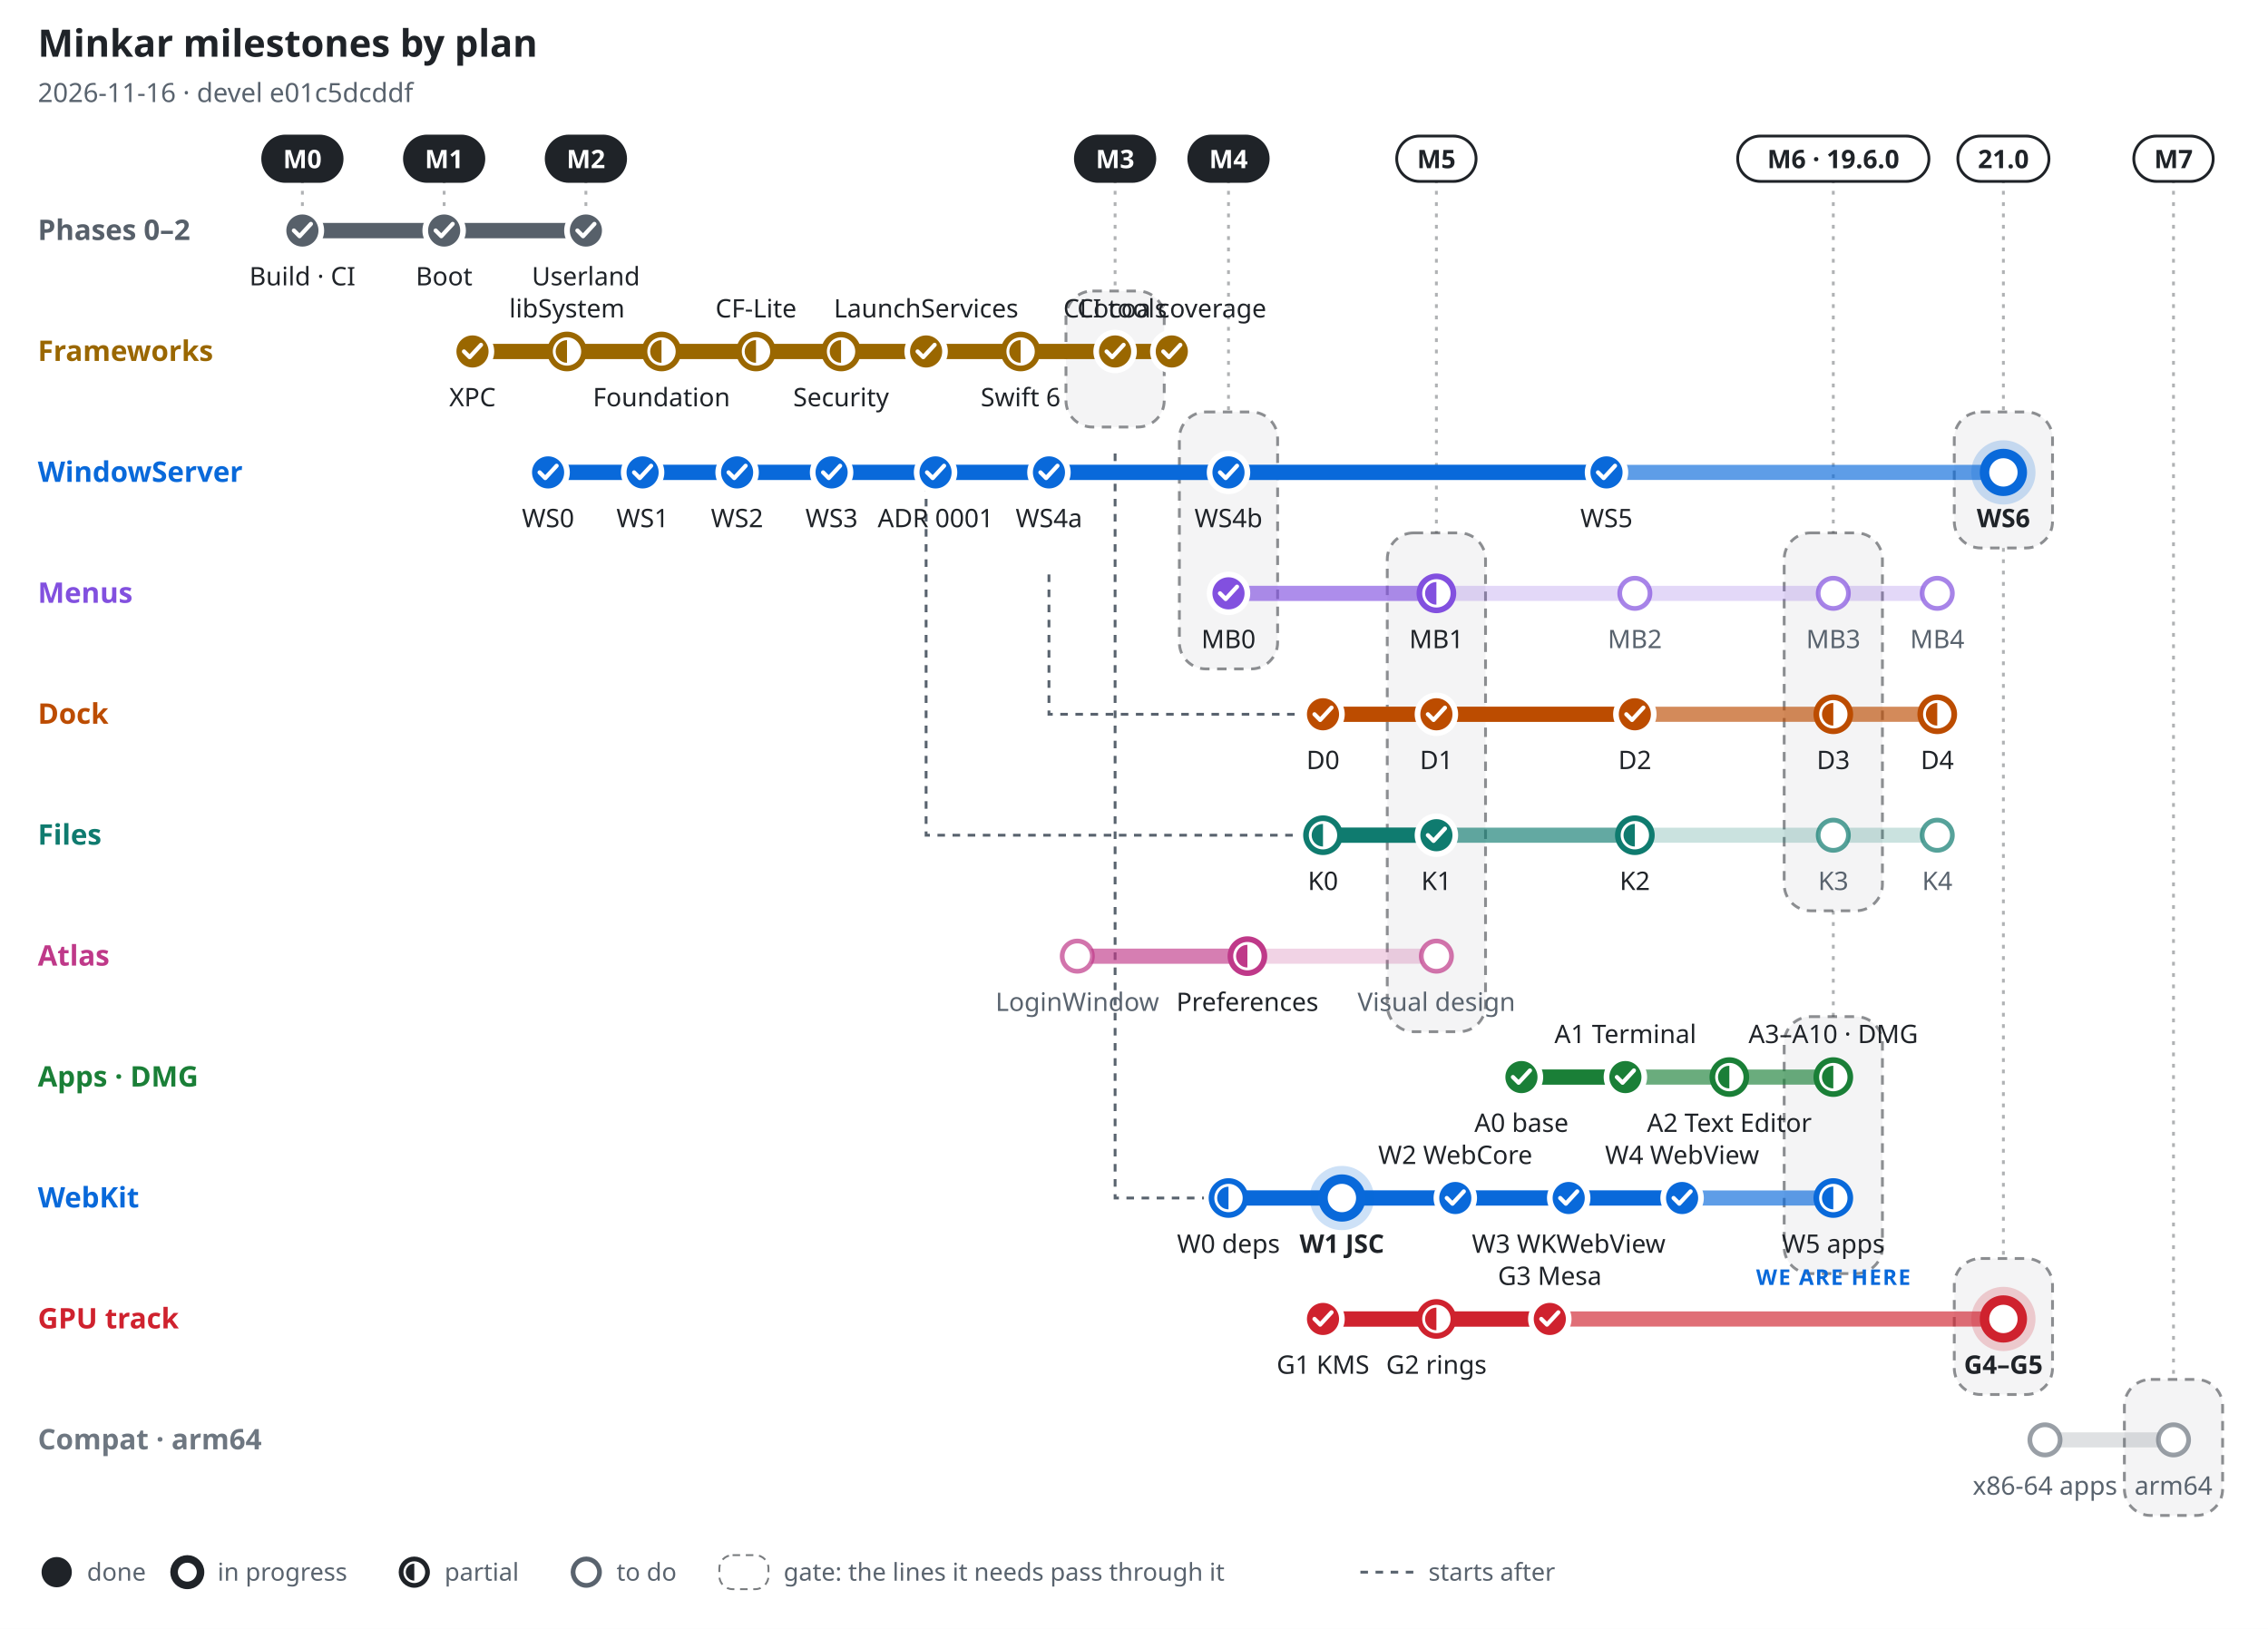
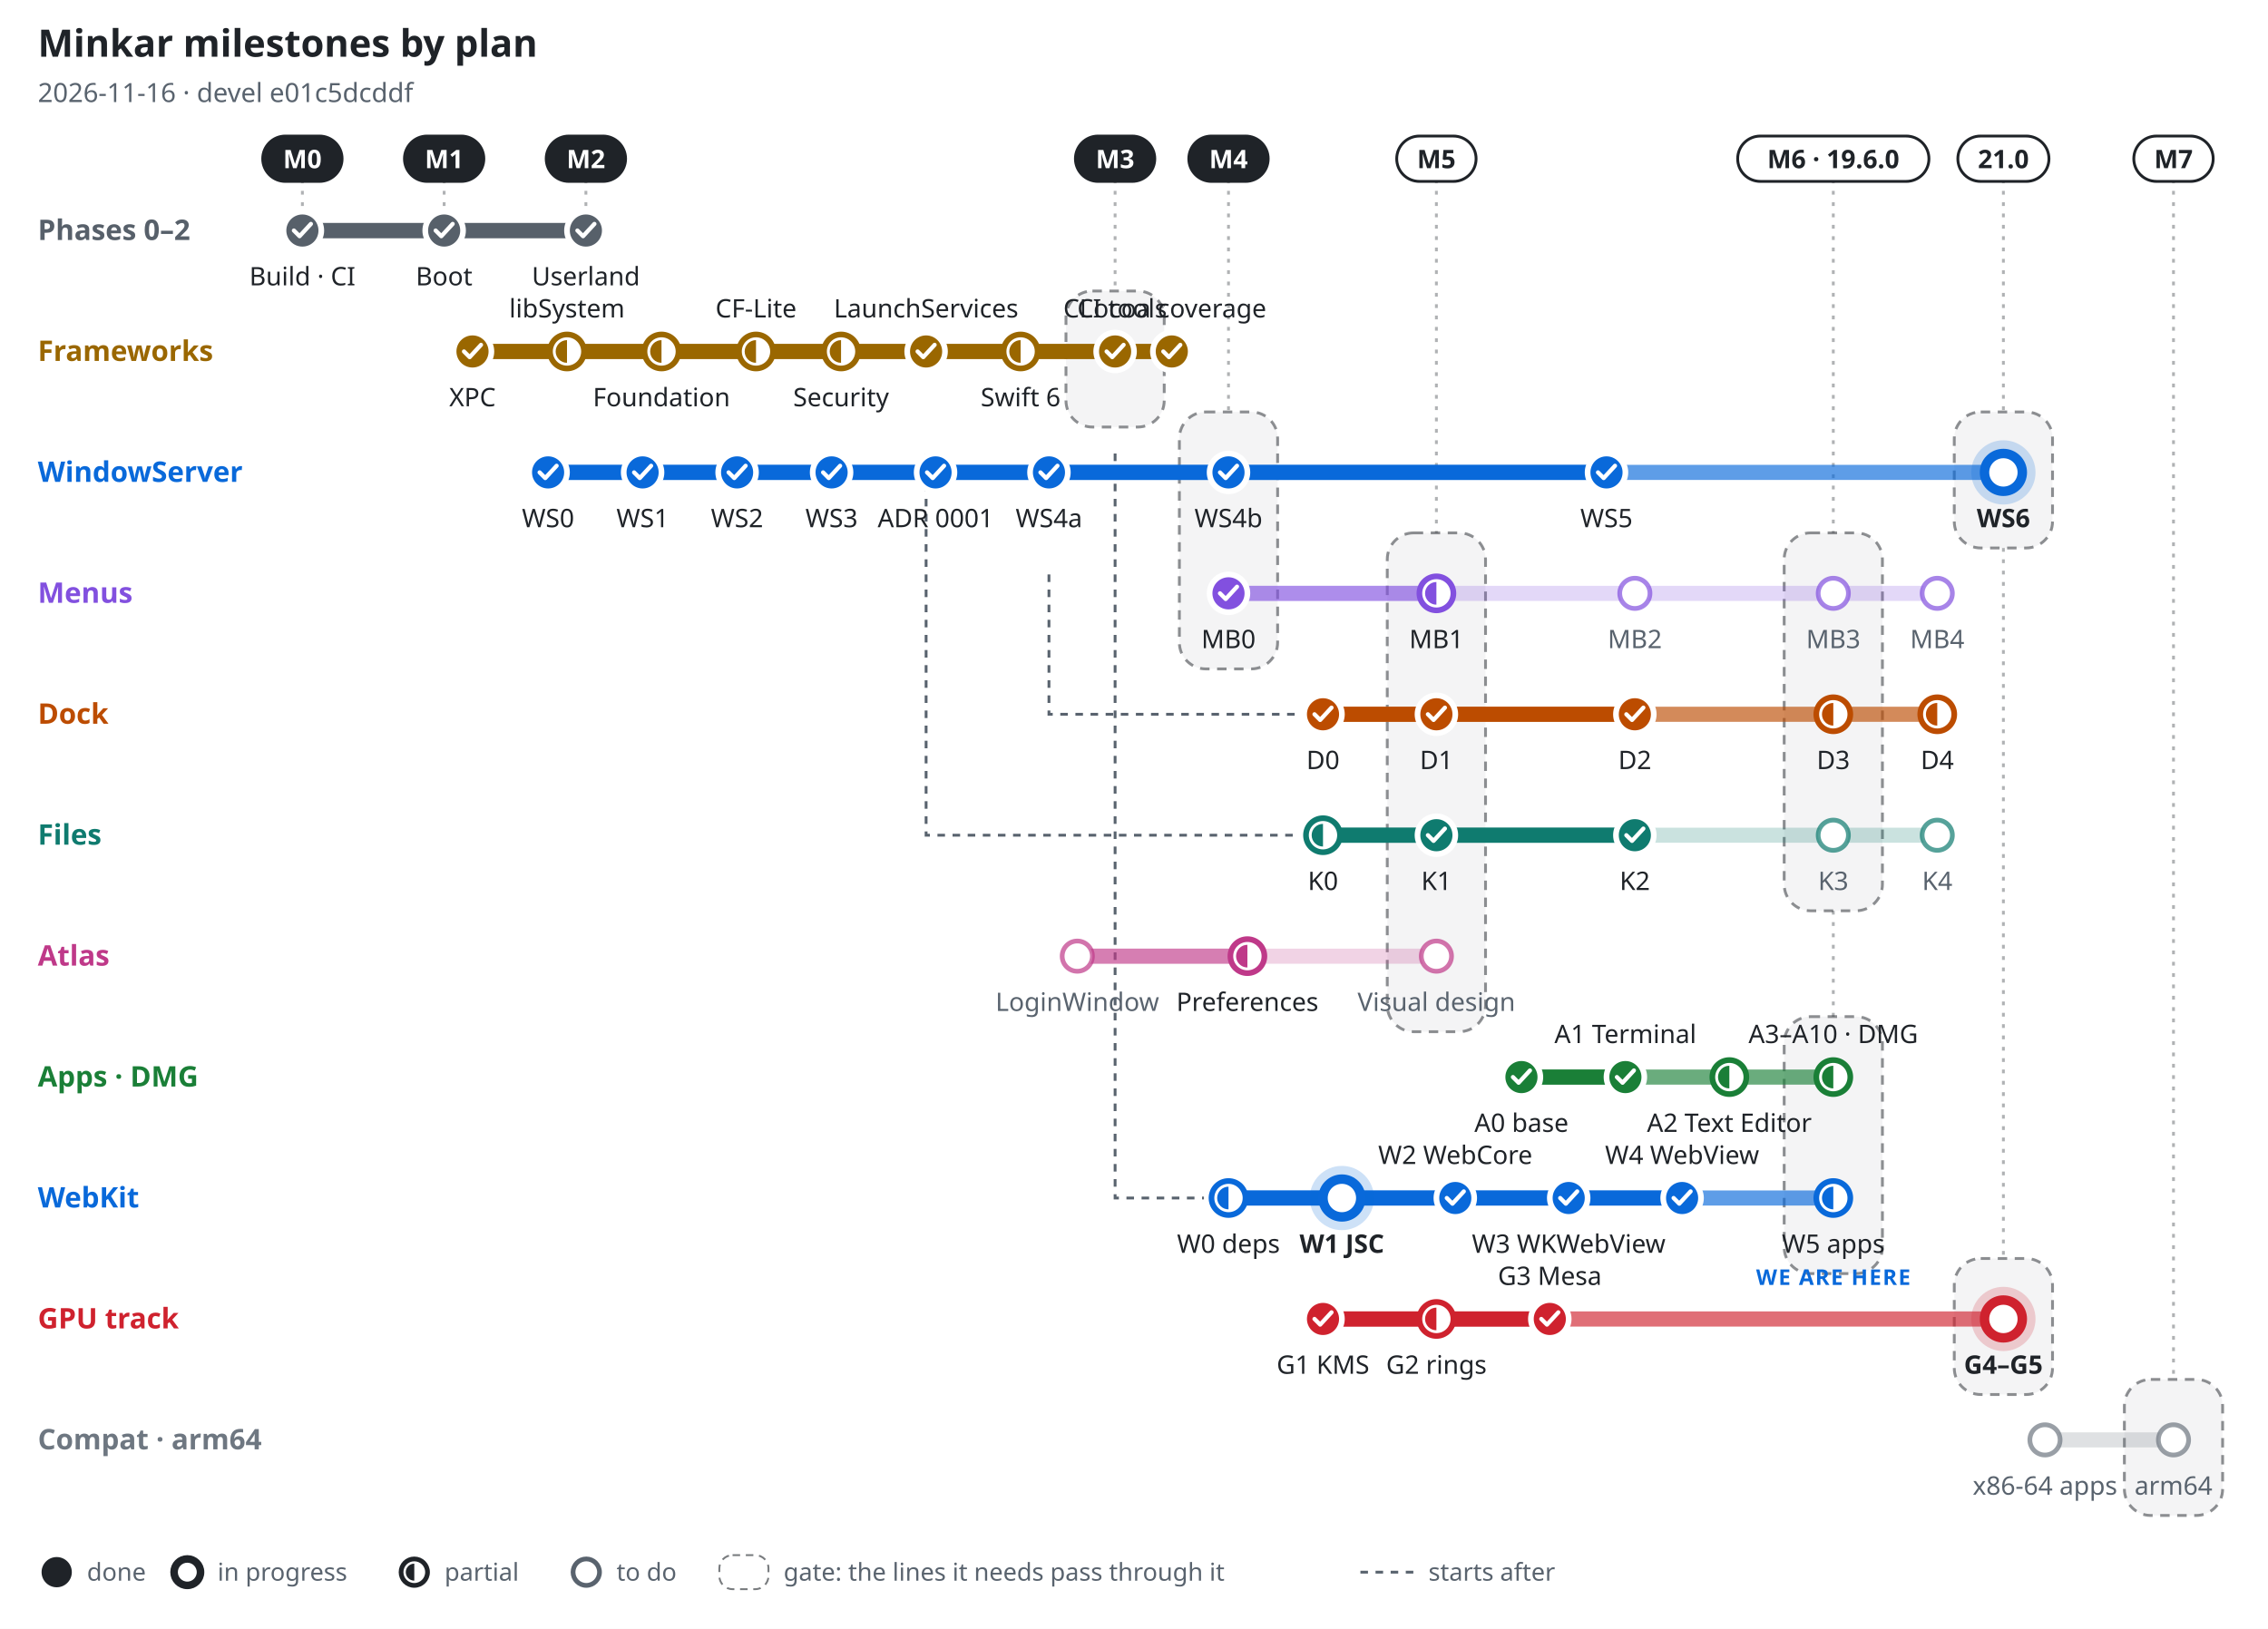
<svg xmlns="http://www.w3.org/2000/svg" width="1200" height="862" viewBox="0 0 1200 862" font-family="-apple-system, BlinkMacSystemFont, 'Segoe UI', 'Noto Sans', Helvetica, Arial, sans-serif" role="img" aria-label="Minkar milestones by plan, 2026-11-16">
  <rect width="1200" height="862" fill="#ffffff" />
  <text x="20" y="30" font-size="20" font-weight="700" fill="#1f2328" text-anchor="start">Minkar milestones by plan</text>
  <text x="20" y="54" font-size="14" font-weight="400" fill="#59636e" text-anchor="start">2026-11-16 · devel e01c5dcddf</text>
  <line x1="160" y1="95" x2="160" y2="110" stroke="#1f2328" stroke-opacity=".35" stroke-width="1.5" stroke-dasharray="2 4" />
  <rect x="139" y="72" width="42" height="24" rx="12" fill="#1f2328" stroke="#1f2328" stroke-width="1.5" />
  <text x="160" y="89" font-size="13.5" font-weight="700" fill="#ffffff" text-anchor="middle">M0</text>
  <line x1="235" y1="95" x2="235" y2="110" stroke="#1f2328" stroke-opacity=".35" stroke-width="1.5" stroke-dasharray="2 4" />
  <rect x="214" y="72" width="42" height="24" rx="12" fill="#1f2328" stroke="#1f2328" stroke-width="1.5" />
  <text x="235" y="89" font-size="13.5" font-weight="700" fill="#ffffff" text-anchor="middle">M1</text>
  <line x1="310" y1="95" x2="310" y2="110" stroke="#1f2328" stroke-opacity=".35" stroke-width="1.5" stroke-dasharray="2 4" />
  <rect x="289" y="72" width="42" height="24" rx="12" fill="#1f2328" stroke="#1f2328" stroke-width="1.5" />
  <text x="310" y="89" font-size="13.5" font-weight="700" fill="#ffffff" text-anchor="middle">M2</text>
  <line x1="590" y1="95" x2="590" y2="154" stroke="#1f2328" stroke-opacity=".35" stroke-width="1.5" stroke-dasharray="2 4" />
  <rect x="564" y="154" width="52" height="72" rx="14" fill="#1f2328" fill-opacity=".05" stroke="#1f2328" stroke-opacity=".5" stroke-width="1.5" stroke-dasharray="5 4" />
  <rect x="569" y="72" width="42" height="24" rx="12" fill="#1f2328" stroke="#1f2328" stroke-width="1.5" />
  <text x="590" y="89" font-size="13.5" font-weight="700" fill="#ffffff" text-anchor="middle">M3</text>
  <line x1="650" y1="95" x2="650" y2="218" stroke="#1f2328" stroke-opacity=".35" stroke-width="1.5" stroke-dasharray="2 4" />
  <rect x="624" y="218" width="52" height="136" rx="14" fill="#1f2328" fill-opacity=".05" stroke="#1f2328" stroke-opacity=".5" stroke-width="1.5" stroke-dasharray="5 4" />
  <rect x="629" y="72" width="42" height="24" rx="12" fill="#1f2328" stroke="#1f2328" stroke-width="1.5" />
  <text x="650" y="89" font-size="13.5" font-weight="700" fill="#ffffff" text-anchor="middle">M4</text>
  <line x1="760" y1="95" x2="760" y2="282" stroke="#1f2328" stroke-opacity=".35" stroke-width="1.5" stroke-dasharray="2 4" />
  <rect x="734" y="282" width="52" height="264" rx="14" fill="#1f2328" fill-opacity=".05" stroke="#1f2328" stroke-opacity=".5" stroke-width="1.5" stroke-dasharray="5 4" />
  <rect x="739" y="72" width="42" height="24" rx="12" fill="#ffffff" stroke="#1f2328" stroke-width="1.5" />
  <text x="760" y="89" font-size="13.5" font-weight="700" fill="#1f2328" text-anchor="middle">M5</text>
  <line x1="970" y1="95" x2="970" y2="282" stroke="#1f2328" stroke-opacity=".35" stroke-width="1.5" stroke-dasharray="2 4" />
  <rect x="944" y="282" width="52" height="200" rx="14" fill="#1f2328" fill-opacity=".05" stroke="#1f2328" stroke-opacity=".5" stroke-width="1.5" stroke-dasharray="5 4" />
  <line x1="970" y1="482" x2="970" y2="538" stroke="#1f2328" stroke-opacity=".35" stroke-width="1.5" stroke-dasharray="2 4" />
  <rect x="944" y="538" width="52" height="136" rx="14" fill="#1f2328" fill-opacity=".05" stroke="#1f2328" stroke-opacity=".5" stroke-width="1.5" stroke-dasharray="5 4" />
  <rect x="919.4" y="72" width="101.2" height="24" rx="12" fill="#ffffff" stroke="#1f2328" stroke-width="1.5" />
  <text x="970" y="89" font-size="13.5" font-weight="700" fill="#1f2328" text-anchor="middle">M6 · 19.6.0</text>
  <line x1="1060" y1="95" x2="1060" y2="218" stroke="#1f2328" stroke-opacity=".35" stroke-width="1.5" stroke-dasharray="2 4" />
  <rect x="1034" y="218" width="52" height="72" rx="14" fill="#1f2328" fill-opacity=".05" stroke="#1f2328" stroke-opacity=".5" stroke-width="1.5" stroke-dasharray="5 4" />
  <line x1="1060" y1="290" x2="1060" y2="666" stroke="#1f2328" stroke-opacity=".35" stroke-width="1.5" stroke-dasharray="2 4" />
  <rect x="1034" y="666" width="52" height="72" rx="14" fill="#1f2328" fill-opacity=".05" stroke="#1f2328" stroke-opacity=".5" stroke-width="1.5" stroke-dasharray="5 4" />
  <rect x="1035.9" y="72" width="48.2" height="24" rx="12" fill="#ffffff" stroke="#1f2328" stroke-width="1.5" />
  <text x="1060" y="89" font-size="13.5" font-weight="700" fill="#1f2328" text-anchor="middle">21.0</text>
  <line x1="1150" y1="95" x2="1150" y2="730" stroke="#1f2328" stroke-opacity=".35" stroke-width="1.5" stroke-dasharray="2 4" />
  <rect x="1124" y="730" width="52" height="72" rx="14" fill="#1f2328" fill-opacity=".05" stroke="#1f2328" stroke-opacity=".5" stroke-width="1.5" stroke-dasharray="5 4" />
  <rect x="1129" y="72" width="42" height="24" rx="12" fill="#ffffff" stroke="#1f2328" stroke-width="1.5" />
  <text x="1150" y="89" font-size="13.5" font-weight="700" fill="#1f2328" text-anchor="middle">M7</text>
  <path d="M555 304 V378 H687" fill="none" stroke="#59636e" stroke-width="1.5" stroke-dasharray="4 4" />
  <path d="M490 240 V442 H687" fill="none" stroke="#59636e" stroke-width="1.5" stroke-dasharray="4 4" />
  <path d="M590 240 V634 H637" fill="none" stroke="#59636e" stroke-width="1.5" stroke-dasharray="4 4" />
  <text x="20" y="127" font-size="15" font-weight="700" fill="#57606a" text-anchor="start">Phases 0–2</text>
  <line x1="160" y1="122" x2="310" y2="122" stroke="#57606a" stroke-opacity=".22" stroke-width="8" stroke-linecap="round" />
  <line x1="160" y1="122" x2="310" y2="122" stroke="#57606a" stroke-opacity=".55" stroke-width="8" stroke-linecap="round" />
  <line x1="160" y1="122" x2="310" y2="122" stroke="#57606a" stroke-opacity="1" stroke-width="8" stroke-linecap="round" />
  <circle cx="160" cy="122" r="10" fill="#57606a" stroke="#ffffff" stroke-width="3" />
  <path d="M155.5 122 l3 3 l6 -6.5" fill="none" stroke="#ffffff" stroke-width="2.2" stroke-linecap="round" stroke-linejoin="round" />
  <text x="160" y="151" font-size="13.5" font-weight="500" fill="#1f2328" text-anchor="middle">Build · CI</text>
  <circle cx="235" cy="122" r="10" fill="#57606a" stroke="#ffffff" stroke-width="3" />
  <path d="M230.5 122 l3 3 l6 -6.5" fill="none" stroke="#ffffff" stroke-width="2.2" stroke-linecap="round" stroke-linejoin="round" />
  <text x="235" y="151" font-size="13.5" font-weight="500" fill="#1f2328" text-anchor="middle">Boot</text>
  <circle cx="310" cy="122" r="10" fill="#57606a" stroke="#ffffff" stroke-width="3" />
  <path d="M305.5 122 l3 3 l6 -6.5" fill="none" stroke="#ffffff" stroke-width="2.2" stroke-linecap="round" stroke-linejoin="round" />
  <text x="310" y="151" font-size="13.5" font-weight="500" fill="#1f2328" text-anchor="middle">Userland</text>
  <text x="20" y="191" font-size="15" font-weight="700" fill="#9a6700" text-anchor="start">Frameworks</text>
  <line x1="250" y1="186" x2="620" y2="186" stroke="#9a6700" stroke-opacity=".22" stroke-width="8" stroke-linecap="round" />
  <line x1="250" y1="186" x2="620" y2="186" stroke="#9a6700" stroke-opacity=".55" stroke-width="8" stroke-linecap="round" />
  <line x1="250" y1="186" x2="620" y2="186" stroke="#9a6700" stroke-opacity="1" stroke-width="8" stroke-linecap="round" />
  <circle cx="250" cy="186" r="10" fill="#9a6700" stroke="#ffffff" stroke-width="3" />
  <path d="M245.5 186 l3 3 l6 -6.5" fill="none" stroke="#ffffff" stroke-width="2.2" stroke-linecap="round" stroke-linejoin="round" />
  <text x="250" y="215" font-size="13.5" font-weight="500" fill="#1f2328" text-anchor="middle">XPC</text>
  <circle cx="300" cy="186" r="9" fill="#ffffff" stroke="#9a6700" stroke-width="3" />
  <path d="M300 180 A6 6 0 0 0 300 192 Z" fill="#9a6700" />
  <text x="300" y="168" font-size="13.5" font-weight="500" fill="#1f2328" text-anchor="middle">libSystem</text>
  <circle cx="350" cy="186" r="9" fill="#ffffff" stroke="#9a6700" stroke-width="3" />
  <path d="M350 180 A6 6 0 0 0 350 192 Z" fill="#9a6700" />
  <text x="350" y="215" font-size="13.5" font-weight="500" fill="#1f2328" text-anchor="middle">Foundation</text>
  <circle cx="400" cy="186" r="9" fill="#ffffff" stroke="#9a6700" stroke-width="3" />
  <path d="M400 180 A6 6 0 0 0 400 192 Z" fill="#9a6700" />
  <text x="400" y="168" font-size="13.5" font-weight="500" fill="#1f2328" text-anchor="middle">CF-Lite</text>
  <circle cx="445" cy="186" r="9" fill="#ffffff" stroke="#9a6700" stroke-width="3" />
  <path d="M445 180 A6 6 0 0 0 445 192 Z" fill="#9a6700" />
  <text x="445" y="215" font-size="13.5" font-weight="500" fill="#1f2328" text-anchor="middle">Security</text>
  <circle cx="490" cy="186" r="10" fill="#9a6700" stroke="#ffffff" stroke-width="3" />
  <path d="M485.5 186 l3 3 l6 -6.5" fill="none" stroke="#ffffff" stroke-width="2.2" stroke-linecap="round" stroke-linejoin="round" />
  <text x="490" y="168" font-size="13.5" font-weight="500" fill="#1f2328" text-anchor="middle">LaunchServices</text>
  <circle cx="540" cy="186" r="9" fill="#ffffff" stroke="#9a6700" stroke-width="3" />
  <path d="M540 180 A6 6 0 0 0 540 192 Z" fill="#9a6700" />
  <text x="540" y="215" font-size="13.5" font-weight="500" fill="#1f2328" text-anchor="middle">Swift 6</text>
  <circle cx="590" cy="186" r="10" fill="#9a6700" stroke="#ffffff" stroke-width="3" />
  <path d="M585.5 186 l3 3 l6 -6.5" fill="none" stroke="#ffffff" stroke-width="2.2" stroke-linecap="round" stroke-linejoin="round" />
  <text x="590" y="168" font-size="13.5" font-weight="500" fill="#1f2328" text-anchor="middle">CLI tools</text>
  <circle cx="620" cy="186" r="10" fill="#9a6700" stroke="#ffffff" stroke-width="3" />
  <path d="M615.5 186 l3 3 l6 -6.5" fill="none" stroke="#ffffff" stroke-width="2.2" stroke-linecap="round" stroke-linejoin="round" />
  <text x="620" y="168" font-size="13.5" font-weight="500" fill="#1f2328" text-anchor="middle">Cocoa coverage</text>
  <text x="20" y="255" font-size="15" font-weight="700" fill="#0969da" text-anchor="start">WindowServer</text>
  <line x1="290" y1="250" x2="1060" y2="250" stroke="#0969da" stroke-opacity=".22" stroke-width="8" stroke-linecap="round" />
  <line x1="290" y1="250" x2="1060" y2="250" stroke="#0969da" stroke-opacity=".55" stroke-width="8" stroke-linecap="round" />
  <line x1="290" y1="250" x2="850" y2="250" stroke="#0969da" stroke-opacity="1" stroke-width="8" stroke-linecap="round" />
  <circle cx="290" cy="250" r="10" fill="#0969da" stroke="#ffffff" stroke-width="3" />
  <path d="M285.5 250 l3 3 l6 -6.5" fill="none" stroke="#ffffff" stroke-width="2.2" stroke-linecap="round" stroke-linejoin="round" />
  <text x="290" y="279" font-size="13.5" font-weight="500" fill="#1f2328" text-anchor="middle">WS0</text>
  <circle cx="340" cy="250" r="10" fill="#0969da" stroke="#ffffff" stroke-width="3" />
  <path d="M335.5 250 l3 3 l6 -6.5" fill="none" stroke="#ffffff" stroke-width="2.2" stroke-linecap="round" stroke-linejoin="round" />
  <text x="340" y="279" font-size="13.5" font-weight="500" fill="#1f2328" text-anchor="middle">WS1</text>
  <circle cx="390" cy="250" r="10" fill="#0969da" stroke="#ffffff" stroke-width="3" />
  <path d="M385.5 250 l3 3 l6 -6.5" fill="none" stroke="#ffffff" stroke-width="2.2" stroke-linecap="round" stroke-linejoin="round" />
  <text x="390" y="279" font-size="13.5" font-weight="500" fill="#1f2328" text-anchor="middle">WS2</text>
  <circle cx="440" cy="250" r="10" fill="#0969da" stroke="#ffffff" stroke-width="3" />
  <path d="M435.5 250 l3 3 l6 -6.5" fill="none" stroke="#ffffff" stroke-width="2.2" stroke-linecap="round" stroke-linejoin="round" />
  <text x="440" y="279" font-size="13.5" font-weight="500" fill="#1f2328" text-anchor="middle">WS3</text>
  <circle cx="495" cy="250" r="10" fill="#0969da" stroke="#ffffff" stroke-width="3" />
  <path d="M490.5 250 l3 3 l6 -6.5" fill="none" stroke="#ffffff" stroke-width="2.2" stroke-linecap="round" stroke-linejoin="round" />
  <text x="495" y="279" font-size="13.5" font-weight="500" fill="#1f2328" text-anchor="middle">ADR 0001</text>
  <circle cx="555" cy="250" r="10" fill="#0969da" stroke="#ffffff" stroke-width="3" />
  <path d="M550.5 250 l3 3 l6 -6.5" fill="none" stroke="#ffffff" stroke-width="2.2" stroke-linecap="round" stroke-linejoin="round" />
  <text x="555" y="279" font-size="13.5" font-weight="500" fill="#1f2328" text-anchor="middle">WS4a</text>
  <circle cx="650" cy="250" r="10" fill="#0969da" stroke="#ffffff" stroke-width="3" />
  <path d="M645.5 250 l3 3 l6 -6.5" fill="none" stroke="#ffffff" stroke-width="2.2" stroke-linecap="round" stroke-linejoin="round" />
  <text x="650" y="279" font-size="13.5" font-weight="500" fill="#1f2328" text-anchor="middle">WS4b</text>
  <circle cx="850" cy="250" r="10" fill="#0969da" stroke="#ffffff" stroke-width="3" />
  <path d="M845.5 250 l3 3 l6 -6.5" fill="none" stroke="#ffffff" stroke-width="2.2" stroke-linecap="round" stroke-linejoin="round" />
  <text x="850" y="279" font-size="13.5" font-weight="500" fill="#1f2328" text-anchor="middle">WS5</text>
  <circle cx="1060" cy="250" r="17" fill="#0969da" fill-opacity=".2" />
  <circle cx="1060" cy="250" r="10" fill="#ffffff" stroke="#0969da" stroke-width="5" />
  <text x="1060" y="279" font-size="13.5" font-weight="700" fill="#1f2328" text-anchor="middle">WS6</text>
  <text x="20" y="319" font-size="15" font-weight="700" fill="#8250df" text-anchor="start">Menus</text>
  <line x1="650" y1="314" x2="1025" y2="314" stroke="#8250df" stroke-opacity=".22" stroke-width="8" stroke-linecap="round" />
  <line x1="650" y1="314" x2="760" y2="314" stroke="#8250df" stroke-opacity=".55" stroke-width="8" stroke-linecap="round" />
  <line x1="650" y1="314" x2="650" y2="314" stroke="#8250df" stroke-opacity="1" stroke-width="8" stroke-linecap="round" />
  <circle cx="650" cy="314" r="10" fill="#8250df" stroke="#ffffff" stroke-width="3" />
  <path d="M645.5 314 l3 3 l6 -6.5" fill="none" stroke="#ffffff" stroke-width="2.2" stroke-linecap="round" stroke-linejoin="round" />
  <text x="650" y="343" font-size="13.5" font-weight="500" fill="#1f2328" text-anchor="middle">MB0</text>
  <circle cx="760" cy="314" r="9" fill="#ffffff" stroke="#8250df" stroke-width="3" />
  <path d="M760 308 A6 6 0 0 0 760 320 Z" fill="#8250df" />
  <text x="760" y="343" font-size="13.5" font-weight="500" fill="#1f2328" text-anchor="middle">MB1</text>
  <circle cx="865" cy="314" r="8" fill="#ffffff" stroke="#8250df" stroke-opacity=".7" stroke-width="2.5" />
  <text x="865" y="343" font-size="13.5" font-weight="500" fill="#59636e" text-anchor="middle">MB2</text>
  <circle cx="970" cy="314" r="8" fill="#ffffff" stroke="#8250df" stroke-opacity=".7" stroke-width="2.5" />
  <text x="970" y="343" font-size="13.5" font-weight="500" fill="#59636e" text-anchor="middle">MB3</text>
  <circle cx="1025" cy="314" r="8" fill="#ffffff" stroke="#8250df" stroke-opacity=".7" stroke-width="2.5" />
  <text x="1025" y="343" font-size="13.5" font-weight="500" fill="#59636e" text-anchor="middle">MB4</text>
  <text x="20" y="383" font-size="15" font-weight="700" fill="#bc4c00" text-anchor="start">Dock</text>
  <line x1="700" y1="378" x2="1025" y2="378" stroke="#bc4c00" stroke-opacity=".22" stroke-width="8" stroke-linecap="round" />
  <line x1="700" y1="378" x2="1025" y2="378" stroke="#bc4c00" stroke-opacity=".55" stroke-width="8" stroke-linecap="round" />
  <line x1="700" y1="378" x2="865" y2="378" stroke="#bc4c00" stroke-opacity="1" stroke-width="8" stroke-linecap="round" />
  <circle cx="700" cy="378" r="10" fill="#bc4c00" stroke="#ffffff" stroke-width="3" />
  <path d="M695.5 378 l3 3 l6 -6.5" fill="none" stroke="#ffffff" stroke-width="2.2" stroke-linecap="round" stroke-linejoin="round" />
  <text x="700" y="407" font-size="13.5" font-weight="500" fill="#1f2328" text-anchor="middle">D0</text>
  <circle cx="760" cy="378" r="10" fill="#bc4c00" stroke="#ffffff" stroke-width="3" />
  <path d="M755.5 378 l3 3 l6 -6.5" fill="none" stroke="#ffffff" stroke-width="2.2" stroke-linecap="round" stroke-linejoin="round" />
  <text x="760" y="407" font-size="13.5" font-weight="500" fill="#1f2328" text-anchor="middle">D1</text>
  <circle cx="865" cy="378" r="10" fill="#bc4c00" stroke="#ffffff" stroke-width="3" />
  <path d="M860.5 378 l3 3 l6 -6.5" fill="none" stroke="#ffffff" stroke-width="2.2" stroke-linecap="round" stroke-linejoin="round" />
  <text x="865" y="407" font-size="13.5" font-weight="500" fill="#1f2328" text-anchor="middle">D2</text>
  <circle cx="970" cy="378" r="9" fill="#ffffff" stroke="#bc4c00" stroke-width="3" />
  <path d="M970 372 A6 6 0 0 0 970 384 Z" fill="#bc4c00" />
  <text x="970" y="407" font-size="13.5" font-weight="500" fill="#1f2328" text-anchor="middle">D3</text>
  <circle cx="1025" cy="378" r="9" fill="#ffffff" stroke="#bc4c00" stroke-width="3" />
  <path d="M1025 372 A6 6 0 0 0 1025 384 Z" fill="#bc4c00" />
  <text x="1025" y="407" font-size="13.5" font-weight="500" fill="#1f2328" text-anchor="middle">D4</text>
  <text x="20" y="447" font-size="15" font-weight="700" fill="#0f7b6f" text-anchor="start">Files</text>
  <line x1="700" y1="442" x2="1025" y2="442" stroke="#0f7b6f" stroke-opacity=".22" stroke-width="8" stroke-linecap="round" />
  <line x1="700" y1="442" x2="865" y2="442" stroke="#0f7b6f" stroke-opacity=".55" stroke-width="8" stroke-linecap="round" />
-   <line x1="700" y1="442" x2="760" y2="442" stroke="#0f7b6f" stroke-opacity="1" stroke-width="8" stroke-linecap="round" />
+   <line x1="700" y1="442" x2="865" y2="442" stroke="#0f7b6f" stroke-opacity="1" stroke-width="8" stroke-linecap="round" />
  <circle cx="700" cy="442" r="9" fill="#ffffff" stroke="#0f7b6f" stroke-width="3" />
  <path d="M700 436 A6 6 0 0 0 700 448 Z" fill="#0f7b6f" />
  <text x="700" y="471" font-size="13.5" font-weight="500" fill="#1f2328" text-anchor="middle">K0</text>
  <circle cx="760" cy="442" r="10" fill="#0f7b6f" stroke="#ffffff" stroke-width="3" />
  <path d="M755.5 442 l3 3 l6 -6.5" fill="none" stroke="#ffffff" stroke-width="2.2" stroke-linecap="round" stroke-linejoin="round" />
  <text x="760" y="471" font-size="13.5" font-weight="500" fill="#1f2328" text-anchor="middle">K1</text>
-   <circle cx="865" cy="442" r="9" fill="#ffffff" stroke="#0f7b6f" stroke-width="3" />
-   <path d="M865 436 A6 6 0 0 0 865 448 Z" fill="#0f7b6f" />
+   <circle cx="865" cy="442" r="10" fill="#0f7b6f" stroke="#ffffff" stroke-width="3" />
+   <path d="M860.5 442 l3 3 l6 -6.5" fill="none" stroke="#ffffff" stroke-width="2.2" stroke-linecap="round" stroke-linejoin="round" />
  <text x="865" y="471" font-size="13.5" font-weight="500" fill="#1f2328" text-anchor="middle">K2</text>
  <circle cx="970" cy="442" r="8" fill="#ffffff" stroke="#0f7b6f" stroke-opacity=".7" stroke-width="2.5" />
  <text x="970" y="471" font-size="13.5" font-weight="500" fill="#59636e" text-anchor="middle">K3</text>
  <circle cx="1025" cy="442" r="8" fill="#ffffff" stroke="#0f7b6f" stroke-opacity=".7" stroke-width="2.5" />
  <text x="1025" y="471" font-size="13.5" font-weight="500" fill="#59636e" text-anchor="middle">K4</text>
  <text x="20" y="511" font-size="15" font-weight="700" fill="#bf3989" text-anchor="start">Atlas</text>
  <line x1="570" y1="506" x2="760" y2="506" stroke="#bf3989" stroke-opacity=".22" stroke-width="8" stroke-linecap="round" />
  <line x1="570" y1="506" x2="660" y2="506" stroke="#bf3989" stroke-opacity=".55" stroke-width="8" stroke-linecap="round" />
  <circle cx="570" cy="506" r="8" fill="#ffffff" stroke="#bf3989" stroke-opacity=".7" stroke-width="2.5" />
  <text x="570" y="535" font-size="13.5" font-weight="500" fill="#59636e" text-anchor="middle">LoginWindow</text>
  <circle cx="660" cy="506" r="9" fill="#ffffff" stroke="#bf3989" stroke-width="3" />
  <path d="M660 500 A6 6 0 0 0 660 512 Z" fill="#bf3989" />
  <text x="660" y="535" font-size="13.5" font-weight="500" fill="#1f2328" text-anchor="middle">Preferences</text>
  <circle cx="760" cy="506" r="8" fill="#ffffff" stroke="#bf3989" stroke-opacity=".7" stroke-width="2.5" />
  <text x="760" y="535" font-size="13.5" font-weight="500" fill="#59636e" text-anchor="middle">Visual design</text>
  <text x="20" y="575" font-size="15" font-weight="700" fill="#1a7f37" text-anchor="start">Apps · DMG</text>
  <line x1="805" y1="570" x2="970" y2="570" stroke="#1a7f37" stroke-opacity=".22" stroke-width="8" stroke-linecap="round" />
  <line x1="805" y1="570" x2="970" y2="570" stroke="#1a7f37" stroke-opacity=".55" stroke-width="8" stroke-linecap="round" />
  <line x1="805" y1="570" x2="860" y2="570" stroke="#1a7f37" stroke-opacity="1" stroke-width="8" stroke-linecap="round" />
  <circle cx="805" cy="570" r="10" fill="#1a7f37" stroke="#ffffff" stroke-width="3" />
  <path d="M800.5 570 l3 3 l6 -6.5" fill="none" stroke="#ffffff" stroke-width="2.2" stroke-linecap="round" stroke-linejoin="round" />
  <text x="805" y="599" font-size="13.5" font-weight="500" fill="#1f2328" text-anchor="middle">A0 base</text>
  <circle cx="860" cy="570" r="10" fill="#1a7f37" stroke="#ffffff" stroke-width="3" />
  <path d="M855.5 570 l3 3 l6 -6.5" fill="none" stroke="#ffffff" stroke-width="2.2" stroke-linecap="round" stroke-linejoin="round" />
  <text x="860" y="552" font-size="13.5" font-weight="500" fill="#1f2328" text-anchor="middle">A1 Terminal</text>
  <circle cx="915" cy="570" r="9" fill="#ffffff" stroke="#1a7f37" stroke-width="3" />
  <path d="M915 564 A6 6 0 0 0 915 576 Z" fill="#1a7f37" />
  <text x="915" y="599" font-size="13.5" font-weight="500" fill="#1f2328" text-anchor="middle">A2 Text Editor</text>
  <circle cx="970" cy="570" r="9" fill="#ffffff" stroke="#1a7f37" stroke-width="3" />
  <path d="M970 564 A6 6 0 0 0 970 576 Z" fill="#1a7f37" />
  <text x="970" y="552" font-size="13.5" font-weight="500" fill="#1f2328" text-anchor="middle">A3–A10 · DMG</text>
  <text x="20" y="639" font-size="15" font-weight="700" fill="#0969da" text-anchor="start">WebKit</text>
  <line x1="650" y1="634" x2="970" y2="634" stroke="#0969da" stroke-opacity=".22" stroke-width="8" stroke-linecap="round" />
  <line x1="650" y1="634" x2="970" y2="634" stroke="#0969da" stroke-opacity=".55" stroke-width="8" stroke-linecap="round" />
  <line x1="650" y1="634" x2="890" y2="634" stroke="#0969da" stroke-opacity="1" stroke-width="8" stroke-linecap="round" />
  <circle cx="650" cy="634" r="9" fill="#ffffff" stroke="#0969da" stroke-width="3" />
  <path d="M650 628 A6 6 0 0 0 650 640 Z" fill="#0969da" />
  <text x="650" y="663" font-size="13.5" font-weight="500" fill="#1f2328" text-anchor="middle">W0 deps</text>
  <circle cx="710" cy="634" r="17" fill="#0969da" fill-opacity=".2" />
  <circle cx="710" cy="634" r="10" fill="#ffffff" stroke="#0969da" stroke-width="5" />
  <text x="710" y="663" font-size="13.5" font-weight="700" fill="#1f2328" text-anchor="middle">W1 JSC</text>
  <circle cx="770" cy="634" r="10" fill="#0969da" stroke="#ffffff" stroke-width="3" />
  <path d="M765.5 634 l3 3 l6 -6.5" fill="none" stroke="#ffffff" stroke-width="2.2" stroke-linecap="round" stroke-linejoin="round" />
  <text x="770" y="616" font-size="13.5" font-weight="500" fill="#1f2328" text-anchor="middle">W2 WebCore</text>
  <circle cx="830" cy="634" r="10" fill="#0969da" stroke="#ffffff" stroke-width="3" />
  <path d="M825.5 634 l3 3 l6 -6.5" fill="none" stroke="#ffffff" stroke-width="2.2" stroke-linecap="round" stroke-linejoin="round" />
  <text x="830" y="663" font-size="13.5" font-weight="500" fill="#1f2328" text-anchor="middle">W3 WKWebView</text>
  <circle cx="890" cy="634" r="10" fill="#0969da" stroke="#ffffff" stroke-width="3" />
  <path d="M885.5 634 l3 3 l6 -6.5" fill="none" stroke="#ffffff" stroke-width="2.2" stroke-linecap="round" stroke-linejoin="round" />
  <text x="890" y="616" font-size="13.5" font-weight="500" fill="#1f2328" text-anchor="middle">W4 WebView</text>
  <circle cx="970" cy="634" r="9" fill="#ffffff" stroke="#0969da" stroke-width="3" />
  <path d="M970 628 A6 6 0 0 0 970 640 Z" fill="#0969da" />
  <text x="970" y="663" font-size="13.5" font-weight="500" fill="#1f2328" text-anchor="middle">W5 apps</text>
  <text x="970" y="680" font-size="11.5" font-weight="800" fill="#0969da" text-anchor="middle" letter-spacing=".06em">WE ARE HERE</text>
  <text x="20" y="703" font-size="15" font-weight="700" fill="#cf222e" text-anchor="start">GPU track</text>
  <line x1="700" y1="698" x2="1060" y2="698" stroke="#cf222e" stroke-opacity=".22" stroke-width="8" stroke-linecap="round" />
  <line x1="700" y1="698" x2="1060" y2="698" stroke="#cf222e" stroke-opacity=".55" stroke-width="8" stroke-linecap="round" />
  <line x1="700" y1="698" x2="820" y2="698" stroke="#cf222e" stroke-opacity="1" stroke-width="8" stroke-linecap="round" />
  <circle cx="700" cy="698" r="10" fill="#cf222e" stroke="#ffffff" stroke-width="3" />
  <path d="M695.5 698 l3 3 l6 -6.5" fill="none" stroke="#ffffff" stroke-width="2.2" stroke-linecap="round" stroke-linejoin="round" />
  <text x="700" y="727" font-size="13.5" font-weight="500" fill="#1f2328" text-anchor="middle">G1 KMS</text>
  <circle cx="760" cy="698" r="9" fill="#ffffff" stroke="#cf222e" stroke-width="3" />
  <path d="M760 692 A6 6 0 0 0 760 704 Z" fill="#cf222e" />
  <text x="760" y="727" font-size="13.5" font-weight="500" fill="#1f2328" text-anchor="middle">G2 rings</text>
  <circle cx="820" cy="698" r="10" fill="#cf222e" stroke="#ffffff" stroke-width="3" />
  <path d="M815.5 698 l3 3 l6 -6.5" fill="none" stroke="#ffffff" stroke-width="2.2" stroke-linecap="round" stroke-linejoin="round" />
  <text x="820" y="680" font-size="13.5" font-weight="500" fill="#1f2328" text-anchor="middle">G3 Mesa</text>
  <circle cx="1060" cy="698" r="17" fill="#cf222e" fill-opacity=".2" />
  <circle cx="1060" cy="698" r="10" fill="#ffffff" stroke="#cf222e" stroke-width="5" />
  <text x="1060" y="727" font-size="13.5" font-weight="700" fill="#1f2328" text-anchor="middle">G4–G5</text>
  <text x="20" y="767" font-size="15" font-weight="700" fill="#6e7781" text-anchor="start">Compat · arm64</text>
  <line x1="1082" y1="762" x2="1150" y2="762" stroke="#6e7781" stroke-opacity=".22" stroke-width="8" stroke-linecap="round" />
  <circle cx="1082" cy="762" r="8" fill="#ffffff" stroke="#6e7781" stroke-opacity=".7" stroke-width="2.5" />
  <text x="1082" y="791" font-size="13.5" font-weight="500" fill="#59636e" text-anchor="middle">x86-64 apps</text>
  <circle cx="1150" cy="762" r="8" fill="#ffffff" stroke="#6e7781" stroke-opacity=".7" stroke-width="2.5" />
  <text x="1150" y="791" font-size="13.5" font-weight="500" fill="#59636e" text-anchor="middle">arm64</text>
  <circle cx="30" cy="832" r="8" fill="#1f2328" />
  <text x="46" y="836.5" font-size="13" font-weight="400" fill="#59636e" text-anchor="start">done</text>
  <circle cx="99.1" cy="832" r="7" fill="#ffffff" stroke="#1f2328" stroke-width="4" />
  <text x="115.1" y="836.5" font-size="13" font-weight="400" fill="#59636e" text-anchor="start">in progress</text>
  <circle cx="219.2" cy="832" r="7" fill="#ffffff" stroke="#1f2328" stroke-width="2.5" />
  <path d="M219.2 827.5 A4.5 4.5 0 0 0 219.2 836.5 Z" fill="#1f2328" />
  <text x="235.2" y="836.5" font-size="13" font-weight="400" fill="#59636e" text-anchor="start">partial</text>
  <circle cx="310.2" cy="832" r="7" fill="#ffffff" stroke="#59636e" stroke-width="2.5" />
  <text x="326.2" y="836.5" font-size="13" font-weight="400" fill="#59636e" text-anchor="start">to do</text>
  <rect x="380.6" y="823" width="26" height="18" rx="7" fill="none" stroke="#1f2328" stroke-opacity=".6" stroke-dasharray="4 3" />
  <text x="414.6" y="836.5" font-size="13" font-weight="400" fill="#59636e" text-anchor="start">gate: the lines it needs pass through it</text>
  <path d="M719.8 832 h28" stroke="#59636e" stroke-width="1.5" stroke-dasharray="4 4" />
  <text x="755.8" y="836.5" font-size="13" font-weight="400" fill="#59636e" text-anchor="start">starts after</text>
</svg>
